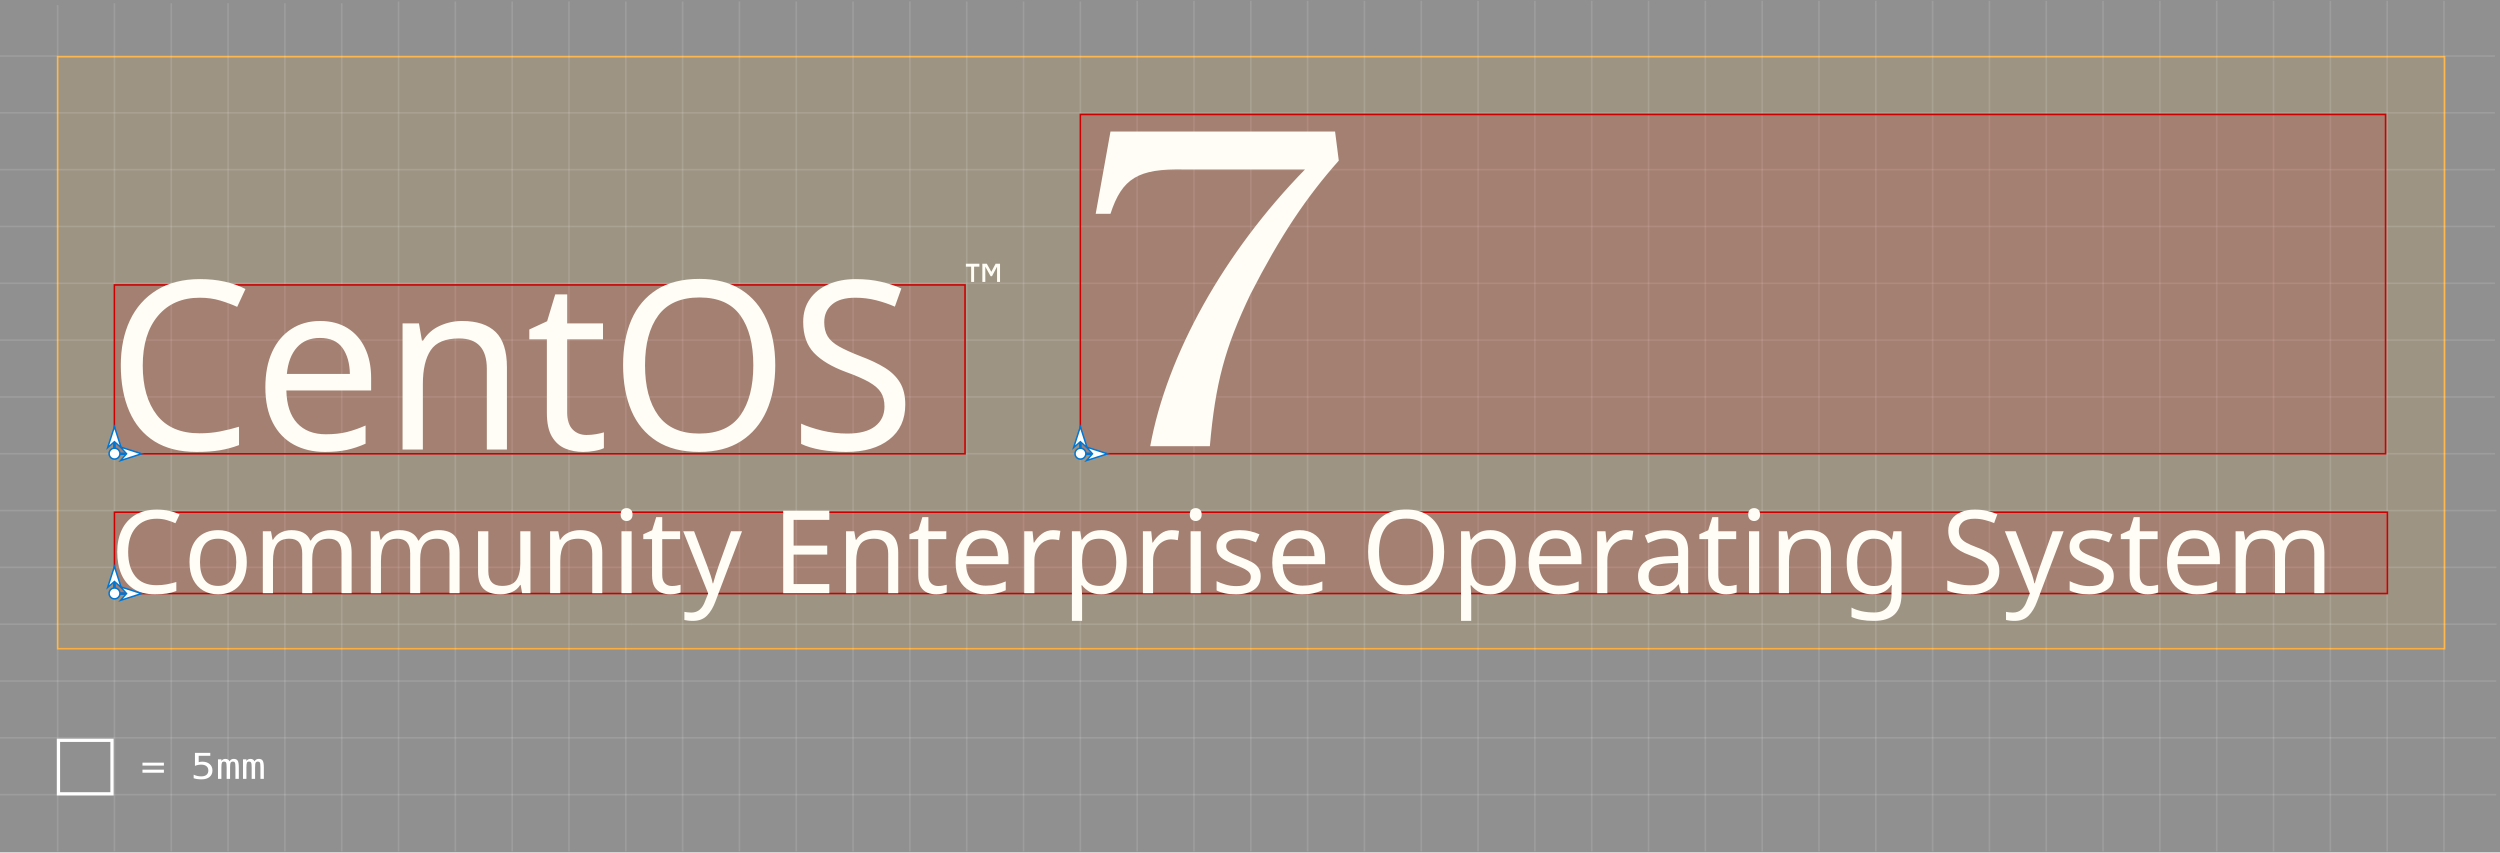
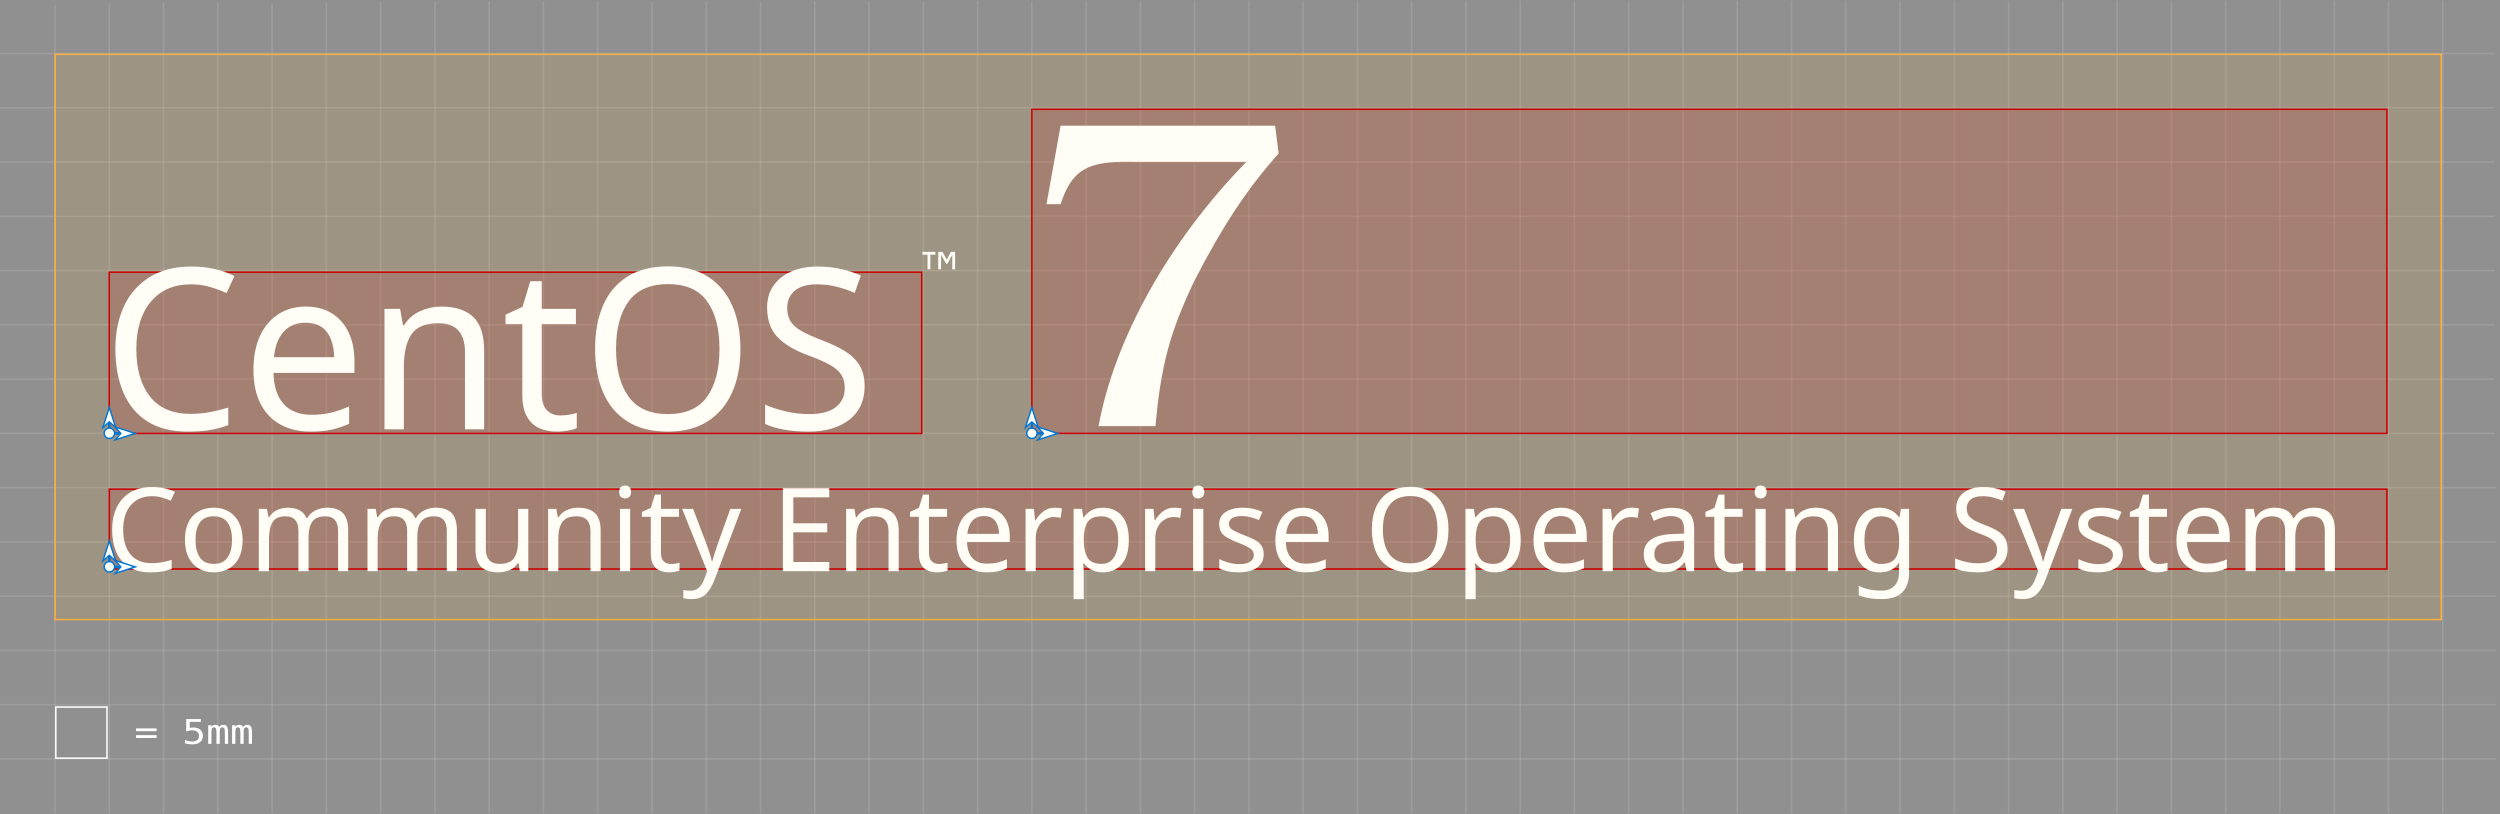
- <svg xmlns="http://www.w3.org/2000/svg" xmlns:xlink="http://www.w3.org/1999/xlink" width="779.528" height="265.748" id="svg3106" version="1.0">
+ <svg xmlns="http://www.w3.org/2000/svg" xmlns:xlink="http://www.w3.org/1999/xlink" width="816.188" height="265.748" id="svg3106" version="1.0">
  <defs id="defs3108">
    <clipPath clipPathUnits="userSpaceOnUse" id="clipPath4429">
      <g transform="matrix(0.9947658,0,0,1,1.786099,0)" id="g4431">
        <path style="fill:#eea623;fill-opacity:1;fill-rule:evenodd;stroke:none;stroke-width:30;stroke-linecap:round;stroke-linejoin:round;marker:none;marker-start:none;marker-mid:none;marker-end:none;stroke-miterlimit:4;stroke-dasharray:none;stroke-dashoffset:0;stroke-opacity:1;visibility:visible;display:inline;overflow:visible" d="M 322.541,2800.938 L 318.106,2806.667 L 313.671,2800.938 L 313.671,2757.795 L 294.732,2757.795 L 318.106,2732.258 L 341.238,2757.795 L 322.541,2757.795 L 322.541,2800.938 z" id="path4433" />
      </g>
    </clipPath>
  </defs>
  <g id="layer1" transform="translate(-0.2825948,-822.0471)">
-     <rect style="fill:#8c8c8c;fill-opacity:0.955;stroke:none;stroke-width:1;stroke-linecap:round;stroke-linejoin:miter;stroke-miterlimit:4;stroke-dasharray:none;stroke-dashoffset:0;stroke-opacity:0.089;display:inline" id="CENTOSARTWORK" width="779.528" height="265.748" x="0.283" y="822.047" clip-path="none" />
-     <rect y="839.764" x="18.249" height="184.56" width="744.297" id="rect5058" style="opacity:1;fill:#fcaf3e;fill-opacity:0.137;stroke:#fcaf3e;stroke-width:0.5;stroke-linecap:round;stroke-linejoin:miter;stroke-miterlimit:4;stroke-dasharray:none;stroke-opacity:1" />
+     <rect style="fill:#8c8c8c;fill-opacity:0.955;stroke:none;stroke-width:1;stroke-linecap:round;stroke-linejoin:miter;stroke-miterlimit:4;stroke-dasharray:none;stroke-dashoffset:0;stroke-opacity:0.089;display:inline" id="CENTOSARTWORK" width="816.188" height="265.748" x="0.283" y="822.047" clip-path="none" />
    <g id="g5132" style="stroke:#ffffff;stroke-width:0.5;stroke-miterlimit:4;stroke-dasharray:none;stroke-opacity:0.118">
      <path id="path3685" d="M 18.249,823.619 L 18.249,1087.545" style="fill:none;fill-rule:evenodd;stroke:#ffffff;stroke-width:0.5;stroke-linecap:butt;stroke-linejoin:miter;stroke-miterlimit:4;stroke-dasharray:none;stroke-opacity:0.118;display:inline" />
-       <path style="fill:none;fill-rule:evenodd;stroke:#ffffff;stroke-width:0.501;stroke-linecap:butt;stroke-linejoin:miter;stroke-miterlimit:4;stroke-dasharray:none;stroke-opacity:0.118;display:inline" d="M 35.965,823.06 L 35.965,1087.545" id="path3687" />
-       <path id="path3689" d="M 53.682,823.06 L 53.682,1087.545" style="fill:none;fill-rule:evenodd;stroke:#ffffff;stroke-width:0.501;stroke-linecap:butt;stroke-linejoin:miter;stroke-miterlimit:4;stroke-dasharray:none;stroke-opacity:0.118;display:inline" />
-       <path style="fill:none;fill-rule:evenodd;stroke:#ffffff;stroke-width:0.501;stroke-linecap:butt;stroke-linejoin:miter;stroke-miterlimit:4;stroke-dasharray:none;stroke-opacity:0.118;display:inline" d="M 71.399,823.06 L 71.399,1087.545" id="path3691" />
-       <path id="path3693" d="M 89.115,823.06 L 89.115,1087.545" style="fill:none;fill-rule:evenodd;stroke:#ffffff;stroke-width:0.501;stroke-linecap:butt;stroke-linejoin:miter;stroke-miterlimit:4;stroke-dasharray:none;stroke-opacity:0.118;display:inline" />
-       <path style="fill:none;fill-rule:evenodd;stroke:#ffffff;stroke-width:0.501;stroke-linecap:butt;stroke-linejoin:miter;stroke-miterlimit:4;stroke-dasharray:none;stroke-opacity:0.118;display:inline" d="M 106.832,823.06 L 106.832,1087.545" id="path3695" />
-       <path id="path3697" d="M 124.548,822.502 L 124.548,1087.545" style="fill:none;fill-rule:evenodd;stroke:#ffffff;stroke-width:0.501;stroke-linecap:butt;stroke-linejoin:miter;stroke-miterlimit:4;stroke-dasharray:none;stroke-opacity:0.118;display:inline" />
-       <path style="fill:none;fill-rule:evenodd;stroke:#ffffff;stroke-width:0.501;stroke-linecap:butt;stroke-linejoin:miter;stroke-miterlimit:4;stroke-dasharray:none;stroke-opacity:0.118;display:inline" d="M 142.265,822.502 L 142.265,1087.545" id="path3699" />
-       <path id="path3701" d="M 159.981,822.502 L 159.981,1087.545" style="fill:none;fill-rule:evenodd;stroke:#ffffff;stroke-width:0.501;stroke-linecap:butt;stroke-linejoin:miter;stroke-miterlimit:4;stroke-dasharray:none;stroke-opacity:0.118;display:inline" />
-       <path style="fill:none;fill-rule:evenodd;stroke:#ffffff;stroke-width:0.501;stroke-linecap:butt;stroke-linejoin:miter;stroke-miterlimit:4;stroke-dasharray:none;stroke-opacity:0.118;display:inline" d="M 177.698,822.502 L 177.698,1087.545" id="path3703" />
-       <path id="path3705" d="M 195.414,822.502 L 195.414,1087.545" style="fill:none;fill-rule:evenodd;stroke:#ffffff;stroke-width:0.501;stroke-linecap:butt;stroke-linejoin:miter;stroke-miterlimit:4;stroke-dasharray:none;stroke-opacity:0.118;display:inline" />
-       <path style="fill:none;fill-rule:evenodd;stroke:#ffffff;stroke-width:0.501;stroke-linecap:butt;stroke-linejoin:miter;stroke-miterlimit:4;stroke-dasharray:none;stroke-opacity:0.118;display:inline" d="M 213.131,822.502 L 213.131,1087.545" id="path3707" />
-       <path id="path3709" d="M 230.847,822.502 L 230.847,1087.545" style="fill:none;fill-rule:evenodd;stroke:#ffffff;stroke-width:0.501;stroke-linecap:butt;stroke-linejoin:miter;stroke-miterlimit:4;stroke-dasharray:none;stroke-opacity:0.118;display:inline" />
-       <path style="fill:none;fill-rule:evenodd;stroke:#ffffff;stroke-width:0.501;stroke-linecap:butt;stroke-linejoin:miter;stroke-miterlimit:4;stroke-dasharray:none;stroke-opacity:0.118;display:inline" d="M 283.997,822.502 L 283.997,1087.545" id="path3711" />
-       <path id="path3713" d="M 266.281,822.502 L 266.281,1087.545" style="fill:none;fill-rule:evenodd;stroke:#ffffff;stroke-width:0.501;stroke-linecap:butt;stroke-linejoin:miter;stroke-miterlimit:4;stroke-dasharray:none;stroke-opacity:0.118;display:inline" />
-       <path id="path3717" d="M 0.533,1034.396 L 778.368,1034.396" style="fill:none;fill-rule:evenodd;stroke:#ffffff;stroke-width:0.5;stroke-linecap:square;stroke-linejoin:miter;stroke-miterlimit:4;stroke-dasharray:none;stroke-opacity:0.118;display:inline" />
-       <path style="fill:none;fill-rule:evenodd;stroke:#ffffff;stroke-width:0.5;stroke-linecap:square;stroke-linejoin:miter;stroke-miterlimit:4;stroke-dasharray:none;stroke-opacity:0.118;display:inline" d="M 0.533,1016.679 L 778.439,1016.679" id="path3719" />
-       <path id="path3721" d="M 0.533,998.962 L 778.439,998.962" style="fill:none;fill-rule:evenodd;stroke:#ffffff;stroke-width:0.5;stroke-linecap:square;stroke-linejoin:miter;stroke-miterlimit:4;stroke-dasharray:none;stroke-opacity:0.118;display:inline" />
-       <path style="fill:none;fill-rule:evenodd;stroke:#ffffff;stroke-width:0.5;stroke-linecap:square;stroke-linejoin:miter;stroke-miterlimit:4;stroke-dasharray:none;stroke-opacity:0.118;display:inline" d="M 0.533,981.246 L 778.437,981.246" id="path3723" />
-       <path id="path3725" d="M 0.533,963.529 L 777.996,963.529" style="fill:none;fill-rule:evenodd;stroke:#ffffff;stroke-width:0.5;stroke-linecap:square;stroke-linejoin:miter;stroke-miterlimit:4;stroke-dasharray:none;stroke-opacity:0.118;display:inline" />
-       <path style="fill:none;fill-rule:evenodd;stroke:#ffffff;stroke-width:0.5;stroke-linecap:square;stroke-linejoin:miter;stroke-miterlimit:4;stroke-dasharray:none;stroke-opacity:0.118;display:inline" d="M 0.533,945.813 L 777.923,945.813" id="path3727" />
-       <path id="path3729" d="M 0.533,928.096 L 777.996,928.096" style="fill:none;fill-rule:evenodd;stroke:#ffffff;stroke-width:0.5;stroke-linecap:square;stroke-linejoin:miter;stroke-miterlimit:4;stroke-dasharray:none;stroke-opacity:0.118;display:inline" />
-       <path style="fill:none;fill-rule:evenodd;stroke:#ffffff;stroke-width:0.501;stroke-linecap:butt;stroke-linejoin:miter;stroke-miterlimit:4;stroke-dasharray:none;stroke-opacity:0.118;display:inline" d="M 248.564,822.502 L 248.564,1087.545" id="path3785" />
-       <path id="path3787" d="M 301.714,822.502 L 301.714,1087.545" style="fill:none;fill-rule:evenodd;stroke:#ffffff;stroke-width:0.501;stroke-linecap:butt;stroke-linejoin:miter;stroke-miterlimit:4;stroke-dasharray:none;stroke-opacity:0.118;display:inline" />
-       <path style="fill:none;fill-rule:evenodd;stroke:#ffffff;stroke-width:0.501;stroke-linecap:butt;stroke-linejoin:miter;stroke-miterlimit:4;stroke-dasharray:none;stroke-opacity:0.118;display:inline" d="M 319.43,822.502 L 319.43,1087.545" id="path3789" />
-       <path id="path3791" d="M 337.147,822.502 L 337.147,1087.545" style="fill:none;fill-rule:evenodd;stroke:#ffffff;stroke-width:0.501;stroke-linecap:butt;stroke-linejoin:miter;stroke-miterlimit:4;stroke-dasharray:none;stroke-opacity:0.118;display:inline" />
-       <path style="fill:none;fill-rule:evenodd;stroke:#ffffff;stroke-width:0.501;stroke-linecap:butt;stroke-linejoin:miter;stroke-miterlimit:4;stroke-dasharray:none;stroke-opacity:0.118;display:inline" d="M 354.863,822.297 L 354.863,1087.545" id="path3793" />
-       <path style="fill:none;fill-rule:evenodd;stroke:#ffffff;stroke-width:0.5;stroke-linecap:square;stroke-linejoin:miter;stroke-miterlimit:4;stroke-dasharray:none;stroke-opacity:0.118;display:inline" d="M 0.533,910.38 L 777.995,910.38" id="path6619" />
-       <path id="path6621" d="M 0.533,892.663 L 777.995,892.663" style="fill:none;fill-rule:evenodd;stroke:#ffffff;stroke-width:0.5;stroke-linecap:square;stroke-linejoin:miter;stroke-miterlimit:4;stroke-dasharray:none;stroke-opacity:0.118;display:inline" />
-       <path id="path4235" d="M 372.58,822.297 L 372.58,1087.545" style="fill:none;fill-rule:evenodd;stroke:#ffffff;stroke-width:0.501;stroke-linecap:butt;stroke-linejoin:miter;stroke-miterlimit:4;stroke-dasharray:none;stroke-opacity:0.118;display:inline" />
-       <path style="fill:none;fill-rule:evenodd;stroke:#ffffff;stroke-width:0.501;stroke-linecap:butt;stroke-linejoin:miter;stroke-miterlimit:4;stroke-dasharray:none;stroke-opacity:0.118;display:inline" d="M 390.296,822.297 L 390.296,1087.545" id="path4237" />
-       <path id="path4239" d="M 408.013,822.297 L 408.013,1087.545" style="fill:none;fill-rule:evenodd;stroke:#ffffff;stroke-width:0.501;stroke-linecap:butt;stroke-linejoin:miter;stroke-miterlimit:4;stroke-dasharray:none;stroke-opacity:0.118;display:inline" />
-       <path style="fill:none;fill-rule:evenodd;stroke:#ffffff;stroke-width:0.501;stroke-linecap:butt;stroke-linejoin:miter;stroke-miterlimit:4;stroke-dasharray:none;stroke-opacity:0.118;display:inline" d="M 425.73,822.297 L 425.73,1087.545" id="path5011" />
-       <path id="path2647" d="M 443.446,822.297 L 443.446,1087.545" style="fill:none;fill-rule:evenodd;stroke:#ffffff;stroke-width:0.501;stroke-linecap:butt;stroke-linejoin:miter;stroke-miterlimit:4;stroke-dasharray:none;stroke-opacity:0.118;display:inline" />
-       <path style="fill:none;fill-rule:evenodd;stroke:#ffffff;stroke-width:0.5;stroke-linecap:square;stroke-linejoin:miter;stroke-miterlimit:4;stroke-dasharray:none;stroke-opacity:0.118;display:inline" d="M 0.533,1052.112 L 778.368,1052.112" id="path2479" />
-       <path id="path2481" d="M 0.533,1069.829 L 778.368,1069.829" style="fill:none;fill-rule:evenodd;stroke:#ffffff;stroke-width:0.5;stroke-linecap:square;stroke-linejoin:miter;stroke-miterlimit:4;stroke-dasharray:none;stroke-opacity:0.118;display:inline" />
-       <path style="fill:none;fill-rule:evenodd;stroke:#ffffff;stroke-width:0.501;stroke-linecap:butt;stroke-linejoin:miter;stroke-miterlimit:4;stroke-dasharray:none;stroke-opacity:0.118;display:inline" d="M 461.163,822.297 L 461.163,1087.545" id="path2485" />
-       <path id="path2487" d="M 478.879,822.297 L 478.879,1087.545" style="fill:none;fill-rule:evenodd;stroke:#ffffff;stroke-width:0.501;stroke-linecap:butt;stroke-linejoin:miter;stroke-miterlimit:4;stroke-dasharray:none;stroke-opacity:0.118;display:inline" />
-       <path style="fill:none;fill-rule:evenodd;stroke:#ffffff;stroke-width:0.501;stroke-linecap:butt;stroke-linejoin:miter;stroke-miterlimit:4;stroke-dasharray:none;stroke-opacity:0.118;display:inline" d="M 496.596,822.297 L 496.596,1087.545" id="path2489" />
-       <path id="path2491" d="M 514.312,822.297 L 514.312,1087.545" style="fill:none;fill-rule:evenodd;stroke:#ffffff;stroke-width:0.501;stroke-linecap:butt;stroke-linejoin:miter;stroke-miterlimit:4;stroke-dasharray:none;stroke-opacity:0.118;display:inline" />
-       <path style="fill:none;fill-rule:evenodd;stroke:#ffffff;stroke-width:0.501;stroke-linecap:butt;stroke-linejoin:miter;stroke-miterlimit:4;stroke-dasharray:none;stroke-opacity:0.118;display:inline" d="M 532.029,822.297 L 532.029,1087.545" id="path2493" />
-       <path id="path2495" d="M 549.745,822.297 L 549.745,1087.545" style="fill:none;fill-rule:evenodd;stroke:#ffffff;stroke-width:0.501;stroke-linecap:butt;stroke-linejoin:miter;stroke-miterlimit:4;stroke-dasharray:none;stroke-opacity:0.118;display:inline" />
-       <path style="fill:none;fill-rule:evenodd;stroke:#ffffff;stroke-width:0.501;stroke-linecap:butt;stroke-linejoin:miter;stroke-miterlimit:4;stroke-dasharray:none;stroke-opacity:0.118;display:inline" d="M 567.462,822.297 L 567.462,1087.545" id="path2497" />
-       <path id="path2499" d="M 585.179,822.297 L 585.179,1087.545" style="fill:none;fill-rule:evenodd;stroke:#ffffff;stroke-width:0.501;stroke-linecap:butt;stroke-linejoin:miter;stroke-miterlimit:4;stroke-dasharray:none;stroke-opacity:0.118;display:inline" />
-       <path style="fill:none;fill-rule:evenodd;stroke:#ffffff;stroke-width:0.501;stroke-linecap:butt;stroke-linejoin:miter;stroke-miterlimit:4;stroke-dasharray:none;stroke-opacity:0.118;display:inline" d="M 602.895,822.297 L 602.895,1087.545" id="path2501" />
-       <path id="path2503" d="M 620.612,822.297 L 620.612,1087.545" style="fill:none;fill-rule:evenodd;stroke:#ffffff;stroke-width:0.501;stroke-linecap:butt;stroke-linejoin:miter;stroke-miterlimit:4;stroke-dasharray:none;stroke-opacity:0.118;display:inline" />
-       <path style="fill:none;fill-rule:evenodd;stroke:#ffffff;stroke-width:0.501;stroke-linecap:butt;stroke-linejoin:miter;stroke-miterlimit:4;stroke-dasharray:none;stroke-opacity:0.118;display:inline" d="M 638.328,822.297 L 638.328,1087.545" id="path2505" />
-       <path id="path2507" d="M 656.045,822.297 L 656.045,1087.545" style="fill:none;fill-rule:evenodd;stroke:#ffffff;stroke-width:0.501;stroke-linecap:butt;stroke-linejoin:miter;stroke-miterlimit:4;stroke-dasharray:none;stroke-opacity:0.118;display:inline" />
-       <path style="fill:none;fill-rule:evenodd;stroke:#ffffff;stroke-width:0.501;stroke-linecap:butt;stroke-linejoin:miter;stroke-miterlimit:4;stroke-dasharray:none;stroke-opacity:0.118;display:inline" d="M 709.194,822.297 L 709.194,1087.545" id="path2509" />
-       <path id="path2511" d="M 673.761,822.297 L 673.761,1087.545" style="fill:none;fill-rule:evenodd;stroke:#ffffff;stroke-width:0.501;stroke-linecap:butt;stroke-linejoin:miter;stroke-miterlimit:4;stroke-dasharray:none;stroke-opacity:0.118;display:inline" />
-       <path style="fill:none;fill-rule:evenodd;stroke:#ffffff;stroke-width:0.501;stroke-linecap:butt;stroke-linejoin:miter;stroke-miterlimit:4;stroke-dasharray:none;stroke-opacity:0.118;display:inline" d="M 691.478,822.297 L 691.478,1087.545" id="path2513" />
-       <path id="path2515" d="M 744.627,822.297 L 744.627,1087.545" style="fill:none;fill-rule:evenodd;stroke:#ffffff;stroke-width:0.501;stroke-linecap:butt;stroke-linejoin:miter;stroke-miterlimit:4;stroke-dasharray:none;stroke-opacity:0.118;display:inline" />
-       <path style="fill:none;fill-rule:evenodd;stroke:#ffffff;stroke-width:0.501;stroke-linecap:butt;stroke-linejoin:miter;stroke-miterlimit:4;stroke-dasharray:none;stroke-opacity:0.118;display:inline" d="M 726.911,822.297 L 726.911,1087.545" id="path2517" />
-       <path id="path2519" d="M 762.344,822.297 L 762.344,1087.545" style="fill:none;fill-rule:evenodd;stroke:#ffffff;stroke-width:0.501;stroke-linecap:butt;stroke-linejoin:miter;stroke-miterlimit:4;stroke-dasharray:none;stroke-opacity:0.118;display:inline" />
-       <path id="path9589" d="M 0.533,874.947 L 777.995,874.947" style="fill:none;fill-rule:evenodd;stroke:#ffffff;stroke-width:0.5;stroke-linecap:square;stroke-linejoin:miter;stroke-miterlimit:4;stroke-dasharray:none;stroke-opacity:0.118;display:inline" />
-       <path style="fill:none;fill-rule:evenodd;stroke:#ffffff;stroke-width:0.5;stroke-linecap:square;stroke-linejoin:miter;stroke-miterlimit:4;stroke-dasharray:none;stroke-opacity:0.118;display:inline" d="M 0.533,857.23 L 777.995,857.23" id="path9591" />
-       <path id="path9593" d="M 0.533,839.514 L 777.995,839.514" style="fill:none;fill-rule:evenodd;stroke:#ffffff;stroke-width:0.5;stroke-linecap:square;stroke-linejoin:miter;stroke-miterlimit:4;stroke-dasharray:none;stroke-opacity:0.118;display:inline" />
+       <path style="fill:none;fill-rule:evenodd;stroke:#ffffff;stroke-width:0.5;stroke-linecap:butt;stroke-linejoin:miter;stroke-miterlimit:4;stroke-dasharray:none;stroke-opacity:0.118;display:inline" d="M 35.965,823.06 L 35.965,1087.545" id="path3687" />
+       <path id="path3689" d="M 53.682,823.06 L 53.682,1087.545" style="fill:none;fill-rule:evenodd;stroke:#ffffff;stroke-width:0.5;stroke-linecap:butt;stroke-linejoin:miter;stroke-miterlimit:4;stroke-dasharray:none;stroke-opacity:0.118;display:inline" />
+       <path style="fill:none;fill-rule:evenodd;stroke:#ffffff;stroke-width:0.5;stroke-linecap:butt;stroke-linejoin:miter;stroke-miterlimit:4;stroke-dasharray:none;stroke-opacity:0.118;display:inline" d="M 71.399,823.06 L 71.399,1087.545" id="path3691" />
+       <path id="path3693" d="M 89.115,823.06 L 89.115,1087.545" style="fill:none;fill-rule:evenodd;stroke:#ffffff;stroke-width:0.5;stroke-linecap:butt;stroke-linejoin:miter;stroke-miterlimit:4;stroke-dasharray:none;stroke-opacity:0.118;display:inline" />
+       <path style="fill:none;fill-rule:evenodd;stroke:#ffffff;stroke-width:0.5;stroke-linecap:butt;stroke-linejoin:miter;stroke-miterlimit:4;stroke-dasharray:none;stroke-opacity:0.118;display:inline" d="M 106.832,823.06 L 106.832,1087.545" id="path3695" />
+       <path id="path3697" d="M 124.548,822.502 L 124.548,1087.545" style="fill:none;fill-rule:evenodd;stroke:#ffffff;stroke-width:0.5;stroke-linecap:butt;stroke-linejoin:miter;stroke-miterlimit:4;stroke-dasharray:none;stroke-opacity:0.118;display:inline" />
+       <path style="fill:none;fill-rule:evenodd;stroke:#ffffff;stroke-width:0.5;stroke-linecap:butt;stroke-linejoin:miter;stroke-miterlimit:4;stroke-dasharray:none;stroke-opacity:0.118;display:inline" d="M 142.265,822.502 L 142.265,1087.545" id="path3699" />
+       <path id="path3701" d="M 159.981,822.502 L 159.981,1087.545" style="fill:none;fill-rule:evenodd;stroke:#ffffff;stroke-width:0.5;stroke-linecap:butt;stroke-linejoin:miter;stroke-miterlimit:4;stroke-dasharray:none;stroke-opacity:0.118;display:inline" />
+       <path style="fill:none;fill-rule:evenodd;stroke:#ffffff;stroke-width:0.5;stroke-linecap:butt;stroke-linejoin:miter;stroke-miterlimit:4;stroke-dasharray:none;stroke-opacity:0.118;display:inline" d="M 177.698,822.502 L 177.698,1087.545" id="path3703" />
+       <path id="path3705" d="M 195.414,822.502 L 195.414,1087.545" style="fill:none;fill-rule:evenodd;stroke:#ffffff;stroke-width:0.5;stroke-linecap:butt;stroke-linejoin:miter;stroke-miterlimit:4;stroke-dasharray:none;stroke-opacity:0.118;display:inline" />
+       <path style="fill:none;fill-rule:evenodd;stroke:#ffffff;stroke-width:0.5;stroke-linecap:butt;stroke-linejoin:miter;stroke-miterlimit:4;stroke-dasharray:none;stroke-opacity:0.118;display:inline" d="M 213.131,822.502 L 213.131,1087.545" id="path3707" />
+       <path id="path3709" d="M 230.847,822.502 L 230.847,1087.545" style="fill:none;fill-rule:evenodd;stroke:#ffffff;stroke-width:0.5;stroke-linecap:butt;stroke-linejoin:miter;stroke-miterlimit:4;stroke-dasharray:none;stroke-opacity:0.118;display:inline" />
+       <path style="fill:none;fill-rule:evenodd;stroke:#ffffff;stroke-width:0.5;stroke-linecap:butt;stroke-linejoin:miter;stroke-miterlimit:4;stroke-dasharray:none;stroke-opacity:0.118;display:inline" d="M 283.997,822.502 L 283.997,1087.545" id="path3711" />
+       <path id="path3713" d="M 266.281,822.502 L 266.281,1087.545" style="fill:none;fill-rule:evenodd;stroke:#ffffff;stroke-width:0.5;stroke-linecap:butt;stroke-linejoin:miter;stroke-miterlimit:4;stroke-dasharray:none;stroke-opacity:0.118;display:inline" />
+       <path id="path3717" d="M 0.538,1034.391 L 814.913,1034.391" style="fill:none;fill-rule:evenodd;stroke:#ffffff;stroke-width:0.512;stroke-linecap:square;stroke-linejoin:miter;stroke-miterlimit:4;stroke-dasharray:none;stroke-opacity:0.118;display:inline" />
+       <path style="fill:none;fill-rule:evenodd;stroke:#ffffff;stroke-width:0.512;stroke-linecap:square;stroke-linejoin:miter;stroke-miterlimit:4;stroke-dasharray:none;stroke-opacity:0.118;display:inline" d="M 0.538,1016.676 L 814.987,1016.676" id="path3719" />
+       <path id="path3721" d="M 0.538,998.96 L 814.987,998.96" style="fill:none;fill-rule:evenodd;stroke:#ffffff;stroke-width:0.512;stroke-linecap:square;stroke-linejoin:miter;stroke-miterlimit:4;stroke-dasharray:none;stroke-opacity:0.118;display:inline" />
+       <path style="fill:none;fill-rule:evenodd;stroke:#ffffff;stroke-width:0.512;stroke-linecap:square;stroke-linejoin:miter;stroke-miterlimit:4;stroke-dasharray:none;stroke-opacity:0.118;display:inline" d="M 0.538,981.245 L 814.985,981.245" id="path3723" />
+       <path id="path3725" d="M 0.538,963.529 L 814.523,963.529" style="fill:none;fill-rule:evenodd;stroke:#ffffff;stroke-width:0.512;stroke-linecap:square;stroke-linejoin:miter;stroke-miterlimit:4;stroke-dasharray:none;stroke-opacity:0.118;display:inline" />
+       <path style="fill:none;fill-rule:evenodd;stroke:#ffffff;stroke-width:0.512;stroke-linecap:square;stroke-linejoin:miter;stroke-miterlimit:4;stroke-dasharray:none;stroke-opacity:0.118;display:inline" d="M 0.538,945.813 L 814.447,945.813" id="path3727" />
+       <path id="path3729" d="M 0.538,928.098 L 814.523,928.098" style="fill:none;fill-rule:evenodd;stroke:#ffffff;stroke-width:0.512;stroke-linecap:square;stroke-linejoin:miter;stroke-miterlimit:4;stroke-dasharray:none;stroke-opacity:0.118;display:inline" />
+       <path style="fill:none;fill-rule:evenodd;stroke:#ffffff;stroke-width:0.5;stroke-linecap:butt;stroke-linejoin:miter;stroke-miterlimit:4;stroke-dasharray:none;stroke-opacity:0.118;display:inline" d="M 248.564,822.502 L 248.564,1087.545" id="path3785" />
+       <path id="path3787" d="M 301.714,822.502 L 301.714,1087.545" style="fill:none;fill-rule:evenodd;stroke:#ffffff;stroke-width:0.5;stroke-linecap:butt;stroke-linejoin:miter;stroke-miterlimit:4;stroke-dasharray:none;stroke-opacity:0.118;display:inline" />
+       <path style="fill:none;fill-rule:evenodd;stroke:#ffffff;stroke-width:0.5;stroke-linecap:butt;stroke-linejoin:miter;stroke-miterlimit:4;stroke-dasharray:none;stroke-opacity:0.118;display:inline" d="M 319.43,822.502 L 319.43,1087.545" id="path3789" />
+       <path id="path3791" d="M 337.147,822.502 L 337.147,1087.545" style="fill:none;fill-rule:evenodd;stroke:#ffffff;stroke-width:0.5;stroke-linecap:butt;stroke-linejoin:miter;stroke-miterlimit:4;stroke-dasharray:none;stroke-opacity:0.118;display:inline" />
+       <path style="fill:none;fill-rule:evenodd;stroke:#ffffff;stroke-width:0.5;stroke-linecap:butt;stroke-linejoin:miter;stroke-miterlimit:4;stroke-dasharray:none;stroke-opacity:0.118;display:inline" d="M 354.863,822.297 L 354.863,1087.545" id="path3793" />
+       <path style="fill:none;fill-rule:evenodd;stroke:#ffffff;stroke-width:0.512;stroke-linecap:square;stroke-linejoin:miter;stroke-miterlimit:4;stroke-dasharray:none;stroke-opacity:0.118;display:inline" d="M 0.538,910.382 L 814.522,910.382" id="path6619" />
+       <path id="path6621" d="M 0.538,892.666 L 814.522,892.666" style="fill:none;fill-rule:evenodd;stroke:#ffffff;stroke-width:0.512;stroke-linecap:square;stroke-linejoin:miter;stroke-miterlimit:4;stroke-dasharray:none;stroke-opacity:0.118;display:inline" />
+       <path id="path4235" d="M 372.58,822.297 L 372.58,1087.545" style="fill:none;fill-rule:evenodd;stroke:#ffffff;stroke-width:0.5;stroke-linecap:butt;stroke-linejoin:miter;stroke-miterlimit:4;stroke-dasharray:none;stroke-opacity:0.118;display:inline" />
+       <path style="fill:none;fill-rule:evenodd;stroke:#ffffff;stroke-width:0.5;stroke-linecap:butt;stroke-linejoin:miter;stroke-miterlimit:4;stroke-dasharray:none;stroke-opacity:0.118;display:inline" d="M 390.296,822.297 L 390.296,1087.545" id="path4237" />
+       <path id="path4239" d="M 408.013,822.297 L 408.013,1087.545" style="fill:none;fill-rule:evenodd;stroke:#ffffff;stroke-width:0.5;stroke-linecap:butt;stroke-linejoin:miter;stroke-miterlimit:4;stroke-dasharray:none;stroke-opacity:0.118;display:inline" />
+       <path style="fill:none;fill-rule:evenodd;stroke:#ffffff;stroke-width:0.5;stroke-linecap:butt;stroke-linejoin:miter;stroke-miterlimit:4;stroke-dasharray:none;stroke-opacity:0.118;display:inline" d="M 425.73,822.297 L 425.73,1087.545" id="path5011" />
+       <path id="path2647" d="M 443.446,822.297 L 443.446,1087.545" style="fill:none;fill-rule:evenodd;stroke:#ffffff;stroke-width:0.5;stroke-linecap:butt;stroke-linejoin:miter;stroke-miterlimit:4;stroke-dasharray:none;stroke-opacity:0.118;display:inline" />
+       <path style="fill:none;fill-rule:evenodd;stroke:#ffffff;stroke-width:0.512;stroke-linecap:square;stroke-linejoin:miter;stroke-miterlimit:4;stroke-dasharray:none;stroke-opacity:0.118;display:inline" d="M 0.538,1052.107 L 814.913,1052.107" id="path2479" />
+       <path id="path2481" d="M 0.538,1069.823 L 814.913,1069.823" style="fill:none;fill-rule:evenodd;stroke:#ffffff;stroke-width:0.512;stroke-linecap:square;stroke-linejoin:miter;stroke-miterlimit:4;stroke-dasharray:none;stroke-opacity:0.118;display:inline" />
+       <path style="fill:none;fill-rule:evenodd;stroke:#ffffff;stroke-width:0.5;stroke-linecap:butt;stroke-linejoin:miter;stroke-miterlimit:4;stroke-dasharray:none;stroke-opacity:0.118;display:inline" d="M 461.163,822.297 L 461.163,1087.545" id="path2485" />
+       <path id="path2487" d="M 478.879,822.297 L 478.879,1087.545" style="fill:none;fill-rule:evenodd;stroke:#ffffff;stroke-width:0.5;stroke-linecap:butt;stroke-linejoin:miter;stroke-miterlimit:4;stroke-dasharray:none;stroke-opacity:0.118;display:inline" />
+       <path style="fill:none;fill-rule:evenodd;stroke:#ffffff;stroke-width:0.5;stroke-linecap:butt;stroke-linejoin:miter;stroke-miterlimit:4;stroke-dasharray:none;stroke-opacity:0.118;display:inline" d="M 496.596,822.297 L 496.596,1087.545" id="path2489" />
+       <path id="path2491" d="M 514.312,822.297 L 514.312,1087.545" style="fill:none;fill-rule:evenodd;stroke:#ffffff;stroke-width:0.5;stroke-linecap:butt;stroke-linejoin:miter;stroke-miterlimit:4;stroke-dasharray:none;stroke-opacity:0.118;display:inline" />
+       <path style="fill:none;fill-rule:evenodd;stroke:#ffffff;stroke-width:0.5;stroke-linecap:butt;stroke-linejoin:miter;stroke-miterlimit:4;stroke-dasharray:none;stroke-opacity:0.118;display:inline" d="M 532.029,822.297 L 532.029,1087.545" id="path2493" />
+       <path id="path2495" d="M 549.745,822.297 L 549.745,1087.545" style="fill:none;fill-rule:evenodd;stroke:#ffffff;stroke-width:0.5;stroke-linecap:butt;stroke-linejoin:miter;stroke-miterlimit:4;stroke-dasharray:none;stroke-opacity:0.118;display:inline" />
+       <path style="fill:none;fill-rule:evenodd;stroke:#ffffff;stroke-width:0.5;stroke-linecap:butt;stroke-linejoin:miter;stroke-miterlimit:4;stroke-dasharray:none;stroke-opacity:0.118;display:inline" d="M 567.462,822.297 L 567.462,1087.545" id="path2497" />
+       <path id="path2499" d="M 585.178,822.297 L 585.178,1087.545" style="fill:none;fill-rule:evenodd;stroke:#ffffff;stroke-width:0.5;stroke-linecap:butt;stroke-linejoin:miter;stroke-miterlimit:4;stroke-dasharray:none;stroke-opacity:0.118;display:inline" />
+       <path style="fill:none;fill-rule:evenodd;stroke:#ffffff;stroke-width:0.5;stroke-linecap:butt;stroke-linejoin:miter;stroke-miterlimit:4;stroke-dasharray:none;stroke-opacity:0.118;display:inline" d="M 602.895,822.297 L 602.895,1087.545" id="path2501" />
+       <path id="path2503" d="M 620.612,822.297 L 620.612,1087.545" style="fill:none;fill-rule:evenodd;stroke:#ffffff;stroke-width:0.5;stroke-linecap:butt;stroke-linejoin:miter;stroke-miterlimit:4;stroke-dasharray:none;stroke-opacity:0.118;display:inline" />
+       <path style="fill:none;fill-rule:evenodd;stroke:#ffffff;stroke-width:0.5;stroke-linecap:butt;stroke-linejoin:miter;stroke-miterlimit:4;stroke-dasharray:none;stroke-opacity:0.118;display:inline" d="M 638.328,822.297 L 638.328,1087.545" id="path2505" />
+       <path id="path2507" d="M 656.045,822.297 L 656.045,1087.545" style="fill:none;fill-rule:evenodd;stroke:#ffffff;stroke-width:0.5;stroke-linecap:butt;stroke-linejoin:miter;stroke-miterlimit:4;stroke-dasharray:none;stroke-opacity:0.118;display:inline" />
+       <path style="fill:none;fill-rule:evenodd;stroke:#ffffff;stroke-width:0.5;stroke-linecap:butt;stroke-linejoin:miter;stroke-miterlimit:4;stroke-dasharray:none;stroke-opacity:0.118;display:inline" d="M 709.194,822.297 L 709.194,1087.545" id="path2509" />
+       <path id="path2511" d="M 673.761,822.297 L 673.761,1087.545" style="fill:none;fill-rule:evenodd;stroke:#ffffff;stroke-width:0.5;stroke-linecap:butt;stroke-linejoin:miter;stroke-miterlimit:4;stroke-dasharray:none;stroke-opacity:0.118;display:inline" />
+       <path style="fill:none;fill-rule:evenodd;stroke:#ffffff;stroke-width:0.5;stroke-linecap:butt;stroke-linejoin:miter;stroke-miterlimit:4;stroke-dasharray:none;stroke-opacity:0.118;display:inline" d="M 691.478,822.297 L 691.478,1087.545" id="path2513" />
+       <path id="path2515" d="M 744.627,822.297 L 744.627,1087.545" style="fill:none;fill-rule:evenodd;stroke:#ffffff;stroke-width:0.5;stroke-linecap:butt;stroke-linejoin:miter;stroke-miterlimit:4;stroke-dasharray:none;stroke-opacity:0.118;display:inline" />
+       <path style="fill:none;fill-rule:evenodd;stroke:#ffffff;stroke-width:0.5;stroke-linecap:butt;stroke-linejoin:miter;stroke-miterlimit:4;stroke-dasharray:none;stroke-opacity:0.118;display:inline" d="M 726.911,822.297 L 726.911,1087.545" id="path2517" />
+       <path id="path2519" d="M 762.344,822.297 L 762.344,1087.545" style="fill:none;fill-rule:evenodd;stroke:#ffffff;stroke-width:0.5;stroke-linecap:butt;stroke-linejoin:miter;stroke-miterlimit:4;stroke-dasharray:none;stroke-opacity:0.118;display:inline" />
+       <path id="path9589" d="M 0.538,874.951 L 814.522,874.951" style="fill:none;fill-rule:evenodd;stroke:#ffffff;stroke-width:0.512;stroke-linecap:square;stroke-linejoin:miter;stroke-miterlimit:4;stroke-dasharray:none;stroke-opacity:0.118;display:inline" />
+       <path style="fill:none;fill-rule:evenodd;stroke:#ffffff;stroke-width:0.512;stroke-linecap:square;stroke-linejoin:miter;stroke-miterlimit:4;stroke-dasharray:none;stroke-opacity:0.118;display:inline" d="M 0.538,857.235 L 814.522,857.235" id="path9591" />
+       <path id="path9593" d="M 0.538,839.519 L 814.522,839.519" style="fill:none;fill-rule:evenodd;stroke:#ffffff;stroke-width:0.512;stroke-linecap:square;stroke-linejoin:miter;stroke-miterlimit:4;stroke-dasharray:none;stroke-opacity:0.118;display:inline" />
+       <path style="fill:none;fill-rule:evenodd;stroke:#ffffff;stroke-width:0.5;stroke-linecap:butt;stroke-linejoin:miter;stroke-miterlimit:4;stroke-dasharray:none;stroke-opacity:0.118;display:inline" d="M 780.061,822.297 L 780.061,1087.545" id="path4315" />
+       <path id="path4317" d="M 797.777,822.297 L 797.777,1087.545" style="fill:none;fill-rule:evenodd;stroke:#ffffff;stroke-width:0.5;stroke-linecap:butt;stroke-linejoin:miter;stroke-miterlimit:4;stroke-dasharray:none;stroke-opacity:0.118;display:inline" />
    </g>
+     <rect y="839.769" x="18.255" height="184.549" width="779.016" id="rect5058" style="opacity:1;fill:#fcaf3e;fill-opacity:0.137;stroke:#fcaf3e;stroke-width:0.5;stroke-linecap:round;stroke-linejoin:miter;stroke-miterlimit:4;stroke-dasharray:none;stroke-opacity:1" />
    <text xml:space="preserve" style="font-size:11.11px;font-style:normal;font-variant:normal;font-weight:normal;font-stretch:normal;text-align:start;line-height:125%;writing-mode:lr-tb;text-anchor:start;fill:#ffffff;fill-opacity:1;stroke:none;stroke-width:1;stroke-linecap:butt;stroke-linejoin:miter;stroke-miterlimit:4;stroke-dasharray:none;stroke-opacity:1;font-family:DejaVu LGC Sans Mono;-inkscape-font-specification:DejaVu LGC Sans Mono" x="40.87" y="1150.281" id="text5060" transform="scale(1.080181,0.925771)">
      <tspan id="tspan5062" x="40.87" y="1150.281" style="font-size:12px">= 5mm</tspan>
    </text>
-     <rect style="opacity:1;fill:none;fill-opacity:1;stroke:#ffffff;stroke-width:1.018;stroke-linecap:round;stroke-linejoin:miter;stroke-miterlimit:4;stroke-dasharray:none;stroke-opacity:1" id="rect5066" width="16.699" height="16.699" x="18.508" y="1052.871" />
+     <rect style="opacity:1;fill:none;fill-opacity:1;stroke:#ffffff;stroke-width:0.5;stroke-linecap:round;stroke-linejoin:miter;stroke-miterlimit:4;stroke-dasharray:none;stroke-opacity:1" id="rect5066" width="16.699" height="16.699" x="18.508" y="1052.871" />
    <text xml:space="preserve" style="font-size:18.264px;font-style:normal;font-weight:normal;fill:#fffdf5;fill-opacity:1;stroke:none;stroke-width:1;stroke-linecap:butt;stroke-linejoin:miter;stroke-miterlimit:4;stroke-dasharray:none;stroke-opacity:1;font-family:Bitstream Vera Sans" x="328.937" y="835.497" id="text5087" transform="scale(0.9092079,1.099858)">
      <tspan id="tspan5089" x="328.937" y="835.497">™</tspan>
    </text>
-     <rect y="857.729" x="337.146" height="105.801" width="406.982" id="rect9587" style="opacity:1;fill:#cc0000;fill-opacity:0.137;stroke:#cc0000;stroke-width:0.5;stroke-linecap:round;stroke-linejoin:miter;stroke-miterlimit:4;stroke-dasharray:none;stroke-opacity:1" />
+     <rect y="857.74" x="337.156" height="105.78" width="442.392" id="rect9587" style="opacity:1;fill:#cc0000;fill-opacity:0.137;stroke:#cc0000;stroke-width:0.5;stroke-linecap:round;stroke-linejoin:miter;stroke-miterlimit:4;stroke-dasharray:none;stroke-opacity:1" />
    <text xml:space="preserve" style="font-size:144.083px;font-style:normal;font-variant:normal;font-weight:normal;font-stretch:normal;text-align:start;line-height:0%;writing-mode:lr-tb;text-anchor:start;fill:#fffdf5;fill-opacity:1;stroke:none;stroke-width:1px;stroke-linecap:butt;stroke-linejoin:miter;stroke-opacity:1;font-family:URW Bookman L;-inkscape-font-specification:URW Bookman L" x="333.294" y="961.177" id="text9583">
      <tspan id="tspan9585" x="333.294" y="961.177" style="font-size:144.083px;font-style:normal;font-variant:normal;font-weight:normal;font-stretch:normal;text-align:start;line-height:0%;writing-mode:lr-tb;text-anchor:start;fill:#fffdf5;font-family:URW Bookman L;-inkscape-font-specification:URW Bookman L">7</tspan>
    </text>
    <rect style="opacity:1;fill:#cc0000;fill-opacity:0.137;stroke:#cc0000;stroke-width:0.5;stroke-linecap:round;stroke-linejoin:miter;stroke-miterlimit:4;stroke-dasharray:none;stroke-opacity:1" id="rect14283" width="265.248" height="52.65" x="35.946" y="910.899" />
    <text transform="scale(0.9903898,1.009703)" xml:space="preserve" style="font-size:72.706px;font-style:normal;font-variant:normal;font-weight:200;font-stretch:normal;text-align:start;line-height:125%;writing-mode:lr-tb;text-anchor:start;fill:#fffdf5;fill-opacity:1;stroke:none;stroke-width:1;stroke-linecap:butt;stroke-linejoin:miter;stroke-miterlimit:4;stroke-dasharray:none;stroke-opacity:1;display:inline;font-family:Denmark;-inkscape-font-specification:Denmark Ultra-Light" x="33.881" y="952.975" id="text5083" clip-path="none">
      <tspan id="tspan5085" x="33.881" y="952.975" style="font-size:72.706px;font-style:normal;font-variant:normal;font-weight:200;font-stretch:normal;text-align:start;line-height:125%;writing-mode:lr-tb;text-anchor:start;fill:#fffdf5;fill-opacity:1;stroke-width:1;stroke-miterlimit:4;stroke-dasharray:none;font-family:Denmark;-inkscape-font-specification:Denmark Ultra-Light">CentOS</tspan>
    </text>
-     <rect y="981.753" x="35.965" height="25.367" width="708.725" id="rect2477" style="opacity:1;fill:#cc0000;fill-opacity:0.137;stroke:#cc0000;stroke-width:0.5;stroke-linecap:round;stroke-linejoin:miter;stroke-miterlimit:4;stroke-dasharray:none;stroke-opacity:1" />
-     <text clip-path="none" id="text2473" y="1007.009" x="34.636" style="font-size:36.004px;font-style:normal;font-variant:normal;font-weight:200;font-stretch:normal;text-align:start;line-height:125%;writing-mode:lr-tb;text-anchor:start;fill:#fffdf5;fill-opacity:1;stroke:none;stroke-width:1;stroke-linecap:butt;stroke-linejoin:miter;stroke-miterlimit:4;stroke-dasharray:none;stroke-opacity:1;display:inline;font-family:Denmark;-inkscape-font-specification:Denmark Ultra-Light" xml:space="preserve">
-       <tspan style="font-size:36.004px;font-style:normal;font-variant:normal;font-weight:200;font-stretch:normal;text-align:start;line-height:125%;writing-mode:lr-tb;text-anchor:start;fill:#fffdf5;fill-opacity:1;stroke-width:1;stroke-miterlimit:4;stroke-dasharray:none;font-family:Denmark;-inkscape-font-specification:Denmark Ultra-Light" y="1007.009" x="34.636" id="tspan2475">Community Enterprise Operating System</tspan>
+     <rect y="981.763" x="35.975" height="26.056" width="743.575" id="rect2477" style="opacity:1;fill:#cc0000;fill-opacity:0.137;stroke:#cc0000;stroke-width:0.519;stroke-linecap:round;stroke-linejoin:miter;stroke-miterlimit:4;stroke-dasharray:none;stroke-opacity:1" />
+     <text clip-path="none" id="text2473" y="1008.533" x="34.576" style="font-size:37.964px;font-style:normal;font-variant:normal;font-weight:200;font-stretch:normal;text-align:start;line-height:125%;writing-mode:lr-tb;text-anchor:start;fill:#fffdf5;fill-opacity:1;stroke:none;stroke-width:1;stroke-linecap:butt;stroke-linejoin:miter;stroke-miterlimit:4;stroke-dasharray:none;stroke-opacity:1;display:inline;font-family:Denmark;-inkscape-font-specification:Denmark Ultra-Light" xml:space="preserve">
+       <tspan style="font-size:37.964px;font-style:normal;font-variant:normal;font-weight:200;font-stretch:normal;text-align:start;line-height:125%;writing-mode:lr-tb;text-anchor:start;fill:#fffdf5;fill-opacity:1;stroke-width:1;stroke-miterlimit:4;stroke-dasharray:none;font-family:Denmark;-inkscape-font-specification:Denmark Ultra-Light" y="1008.533" x="34.576" id="tspan2475">Community Enterprise Operating System</tspan>
    </text>
    <g id="g4973" transform="matrix(0.3644111,0,0,0.3644111,-80.50376,656.006)">
      <g transform="matrix(0,1.31188,1.167689,0,-14.97822,-16.15833)" id="g4958" style="stroke-width:1.004;stroke-miterlimit:4;stroke-dasharray:none;display:inline">
        <path style="fill:#0076d4;fill-opacity:1;fill-rule:evenodd;stroke:none;stroke-width:1.004;stroke-linecap:butt;stroke-linejoin:miter;stroke-miterlimit:4;stroke-dasharray:none;stroke-opacity:1" d="M 745.953,286.718 L 745.953,298.029 L 747.62,298.029 L 747.62,286.718 L 745.953,286.718 z" id="path4960" />
        <path style="fill:#ffffff;fill-opacity:1;fill-rule:evenodd;stroke:#0076d4;stroke-width:1.003;marker-start:none;stroke-miterlimit:4;stroke-dasharray:none;stroke-opacity:1" d="M 746.787,295.429 L 742.387,291.029 L 746.787,306.429 L 751.187,291.029 L 746.787,295.429 z" id="path4962" />
      </g>
      <g style="stroke-width:1.004;stroke-miterlimit:4;stroke-dasharray:none;display:inline" id="g8603" transform="matrix(1.31188,0,0,-1.167689,-660.0947,1298.114)">
        <path id="path8605" d="M 745.953,286.718 L 745.953,298.029 L 747.62,298.029 L 747.62,286.718 L 745.953,286.718 z" style="fill:#0076d4;fill-opacity:1;fill-rule:evenodd;stroke:none;stroke-width:1.004;stroke-linecap:butt;stroke-linejoin:miter;stroke-miterlimit:4;stroke-dasharray:none;stroke-opacity:1" />
        <path id="path8607" d="M 746.787,295.429 L 742.387,291.029 L 746.787,306.429 L 751.187,291.029 L 746.787,295.429 z" style="fill:#ffffff;fill-opacity:1;fill-rule:evenodd;stroke:#0076d4;stroke-width:1.003;marker-start:none;stroke-miterlimit:4;stroke-dasharray:none;stroke-opacity:1" />
      </g>
      <path transform="matrix(2.65748,0,0,2.65748,-116.8062,788.671)" d="M 166,65.753 A 1.75,1.75 0 1 1 162.5,65.753 A 1.75,1.75 0 1 1 166,65.753 z" id="path8609" style="fill:#ffffff;fill-opacity:1;stroke:#0076d4;stroke-width:0.5;stroke-linecap:square;stroke-miterlimit:4;stroke-dasharray:none;stroke-dashoffset:0;stroke-opacity:1;display:inline" />
    </g>
    <use x="0" y="0" xlink:href="#g4973" id="use5738" transform="translate(0,-43.58394)" width="779.528" height="265.748" />
    <use x="0" y="0" xlink:href="#g4973" id="use5740" transform="translate(301.1843,-43.57939)" width="779.528" height="265.748" />
  </g>
</svg>
